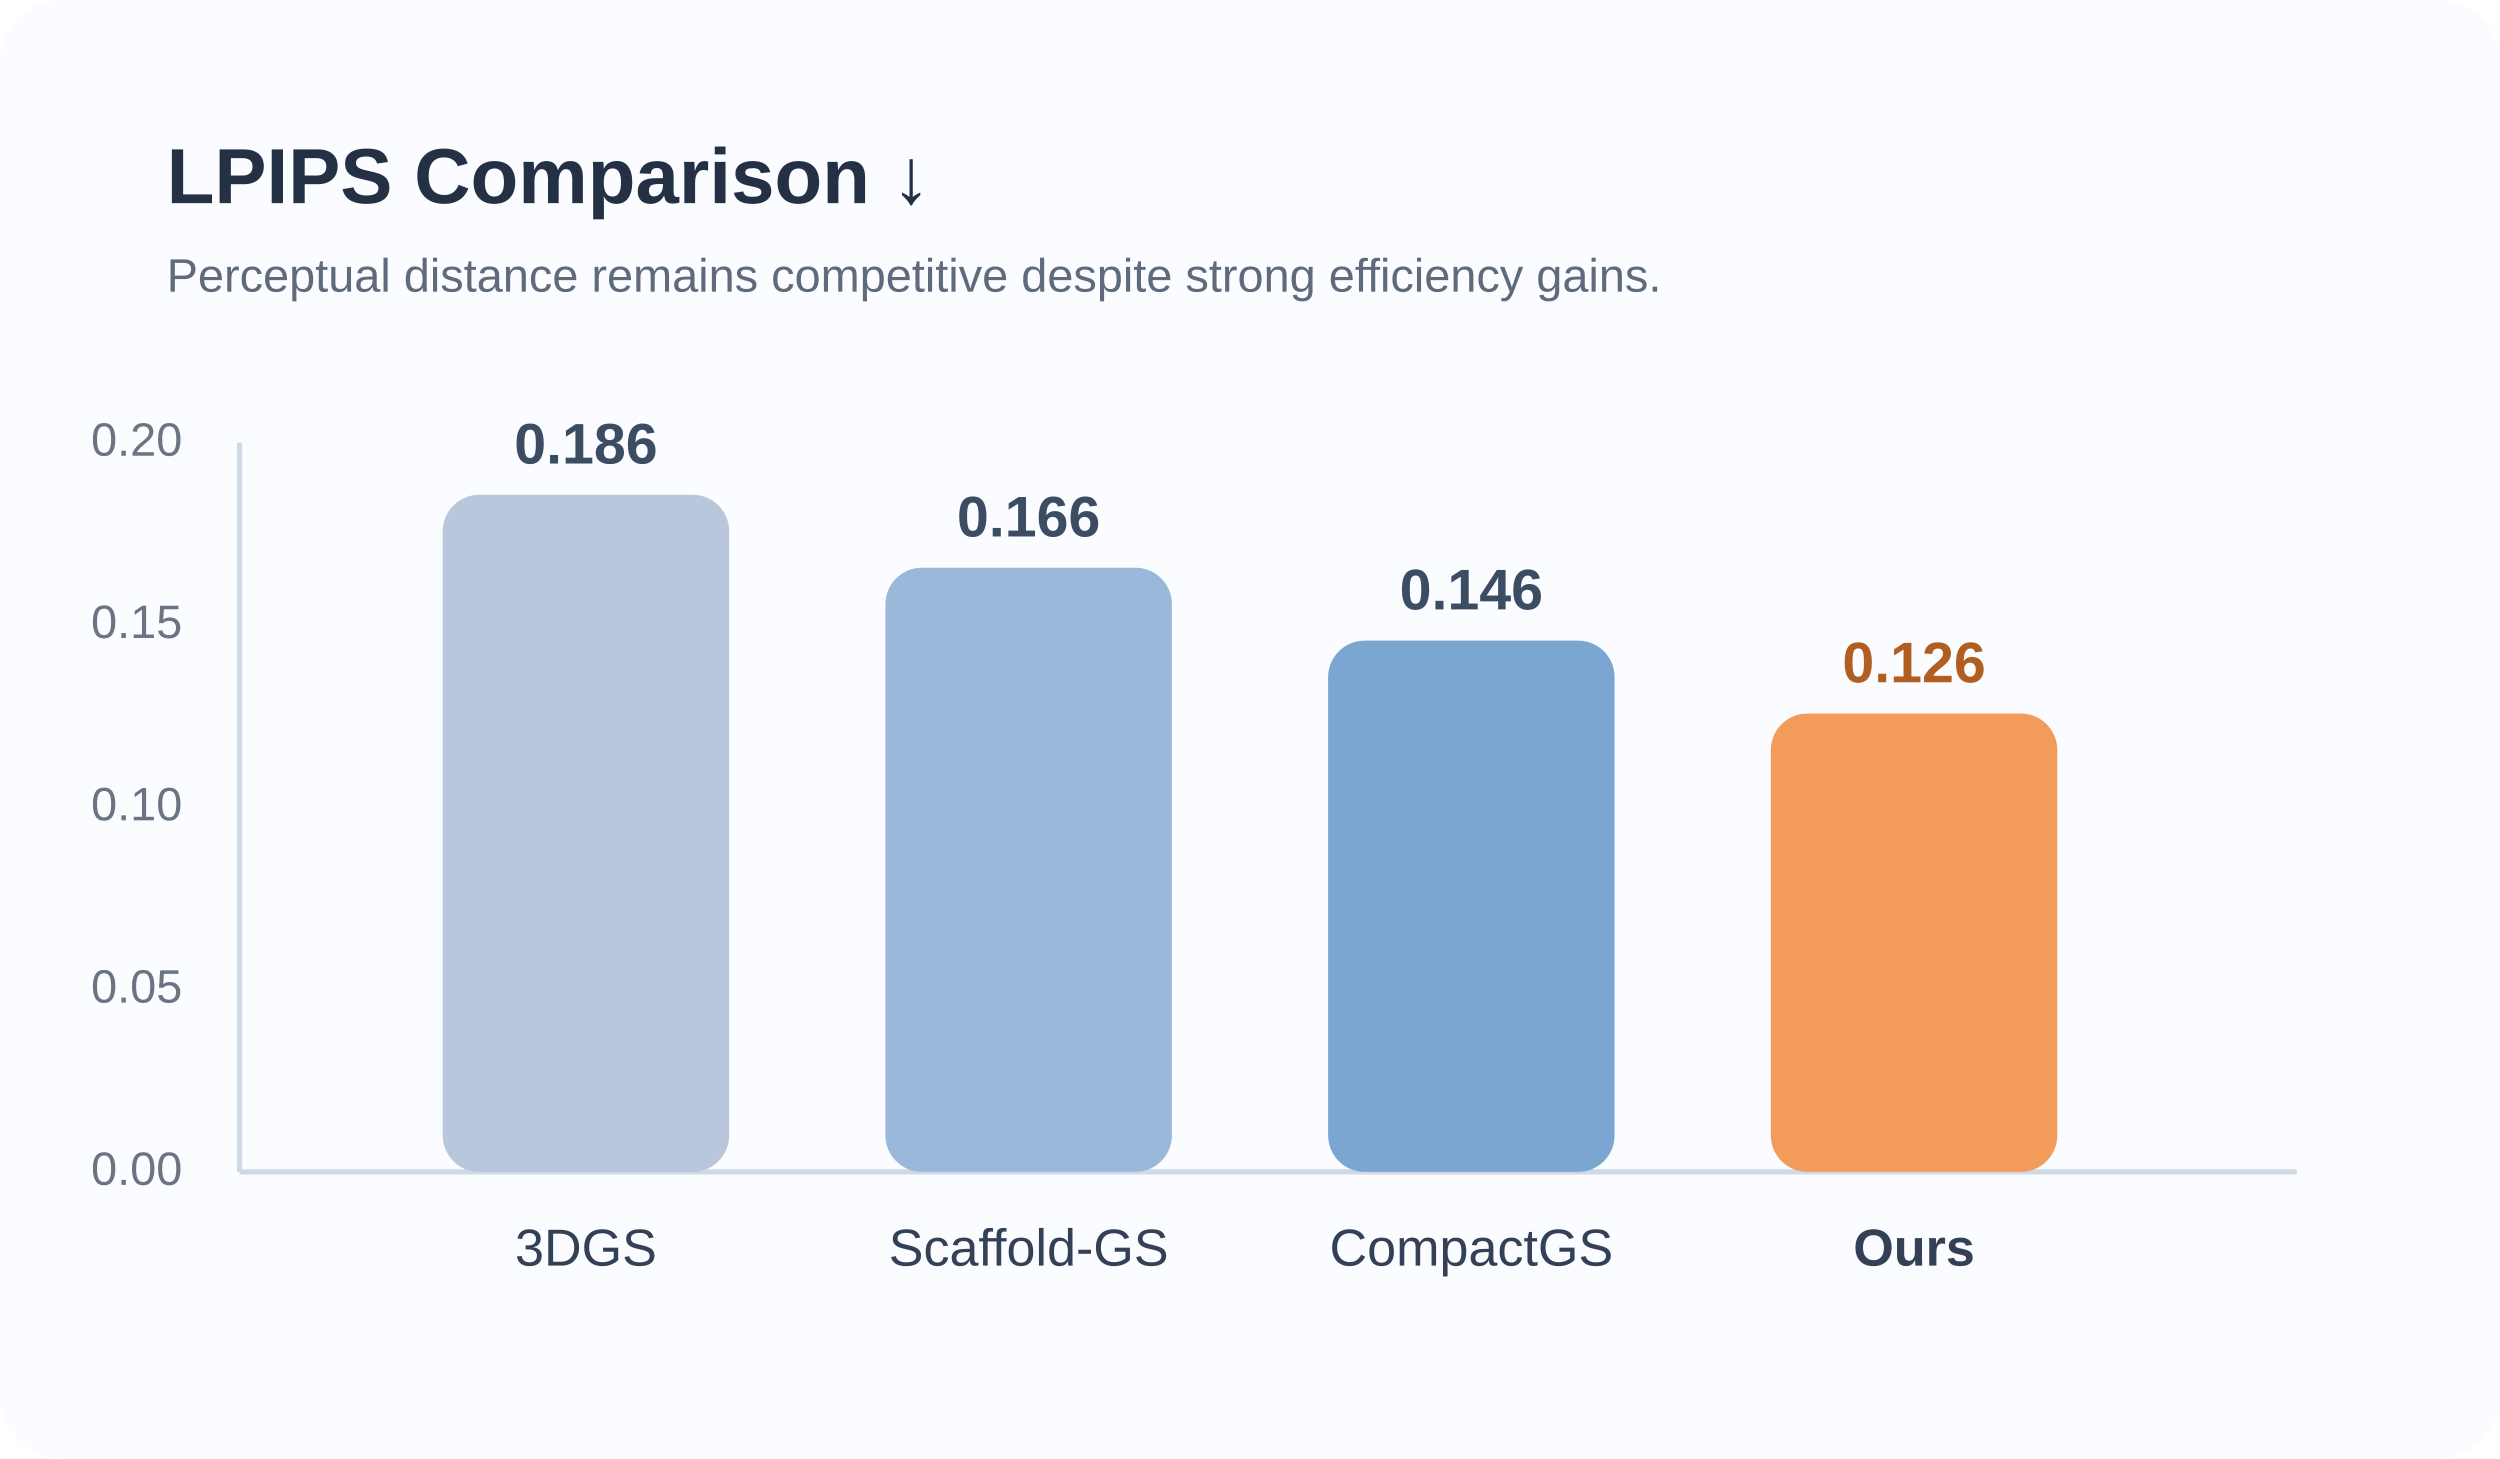
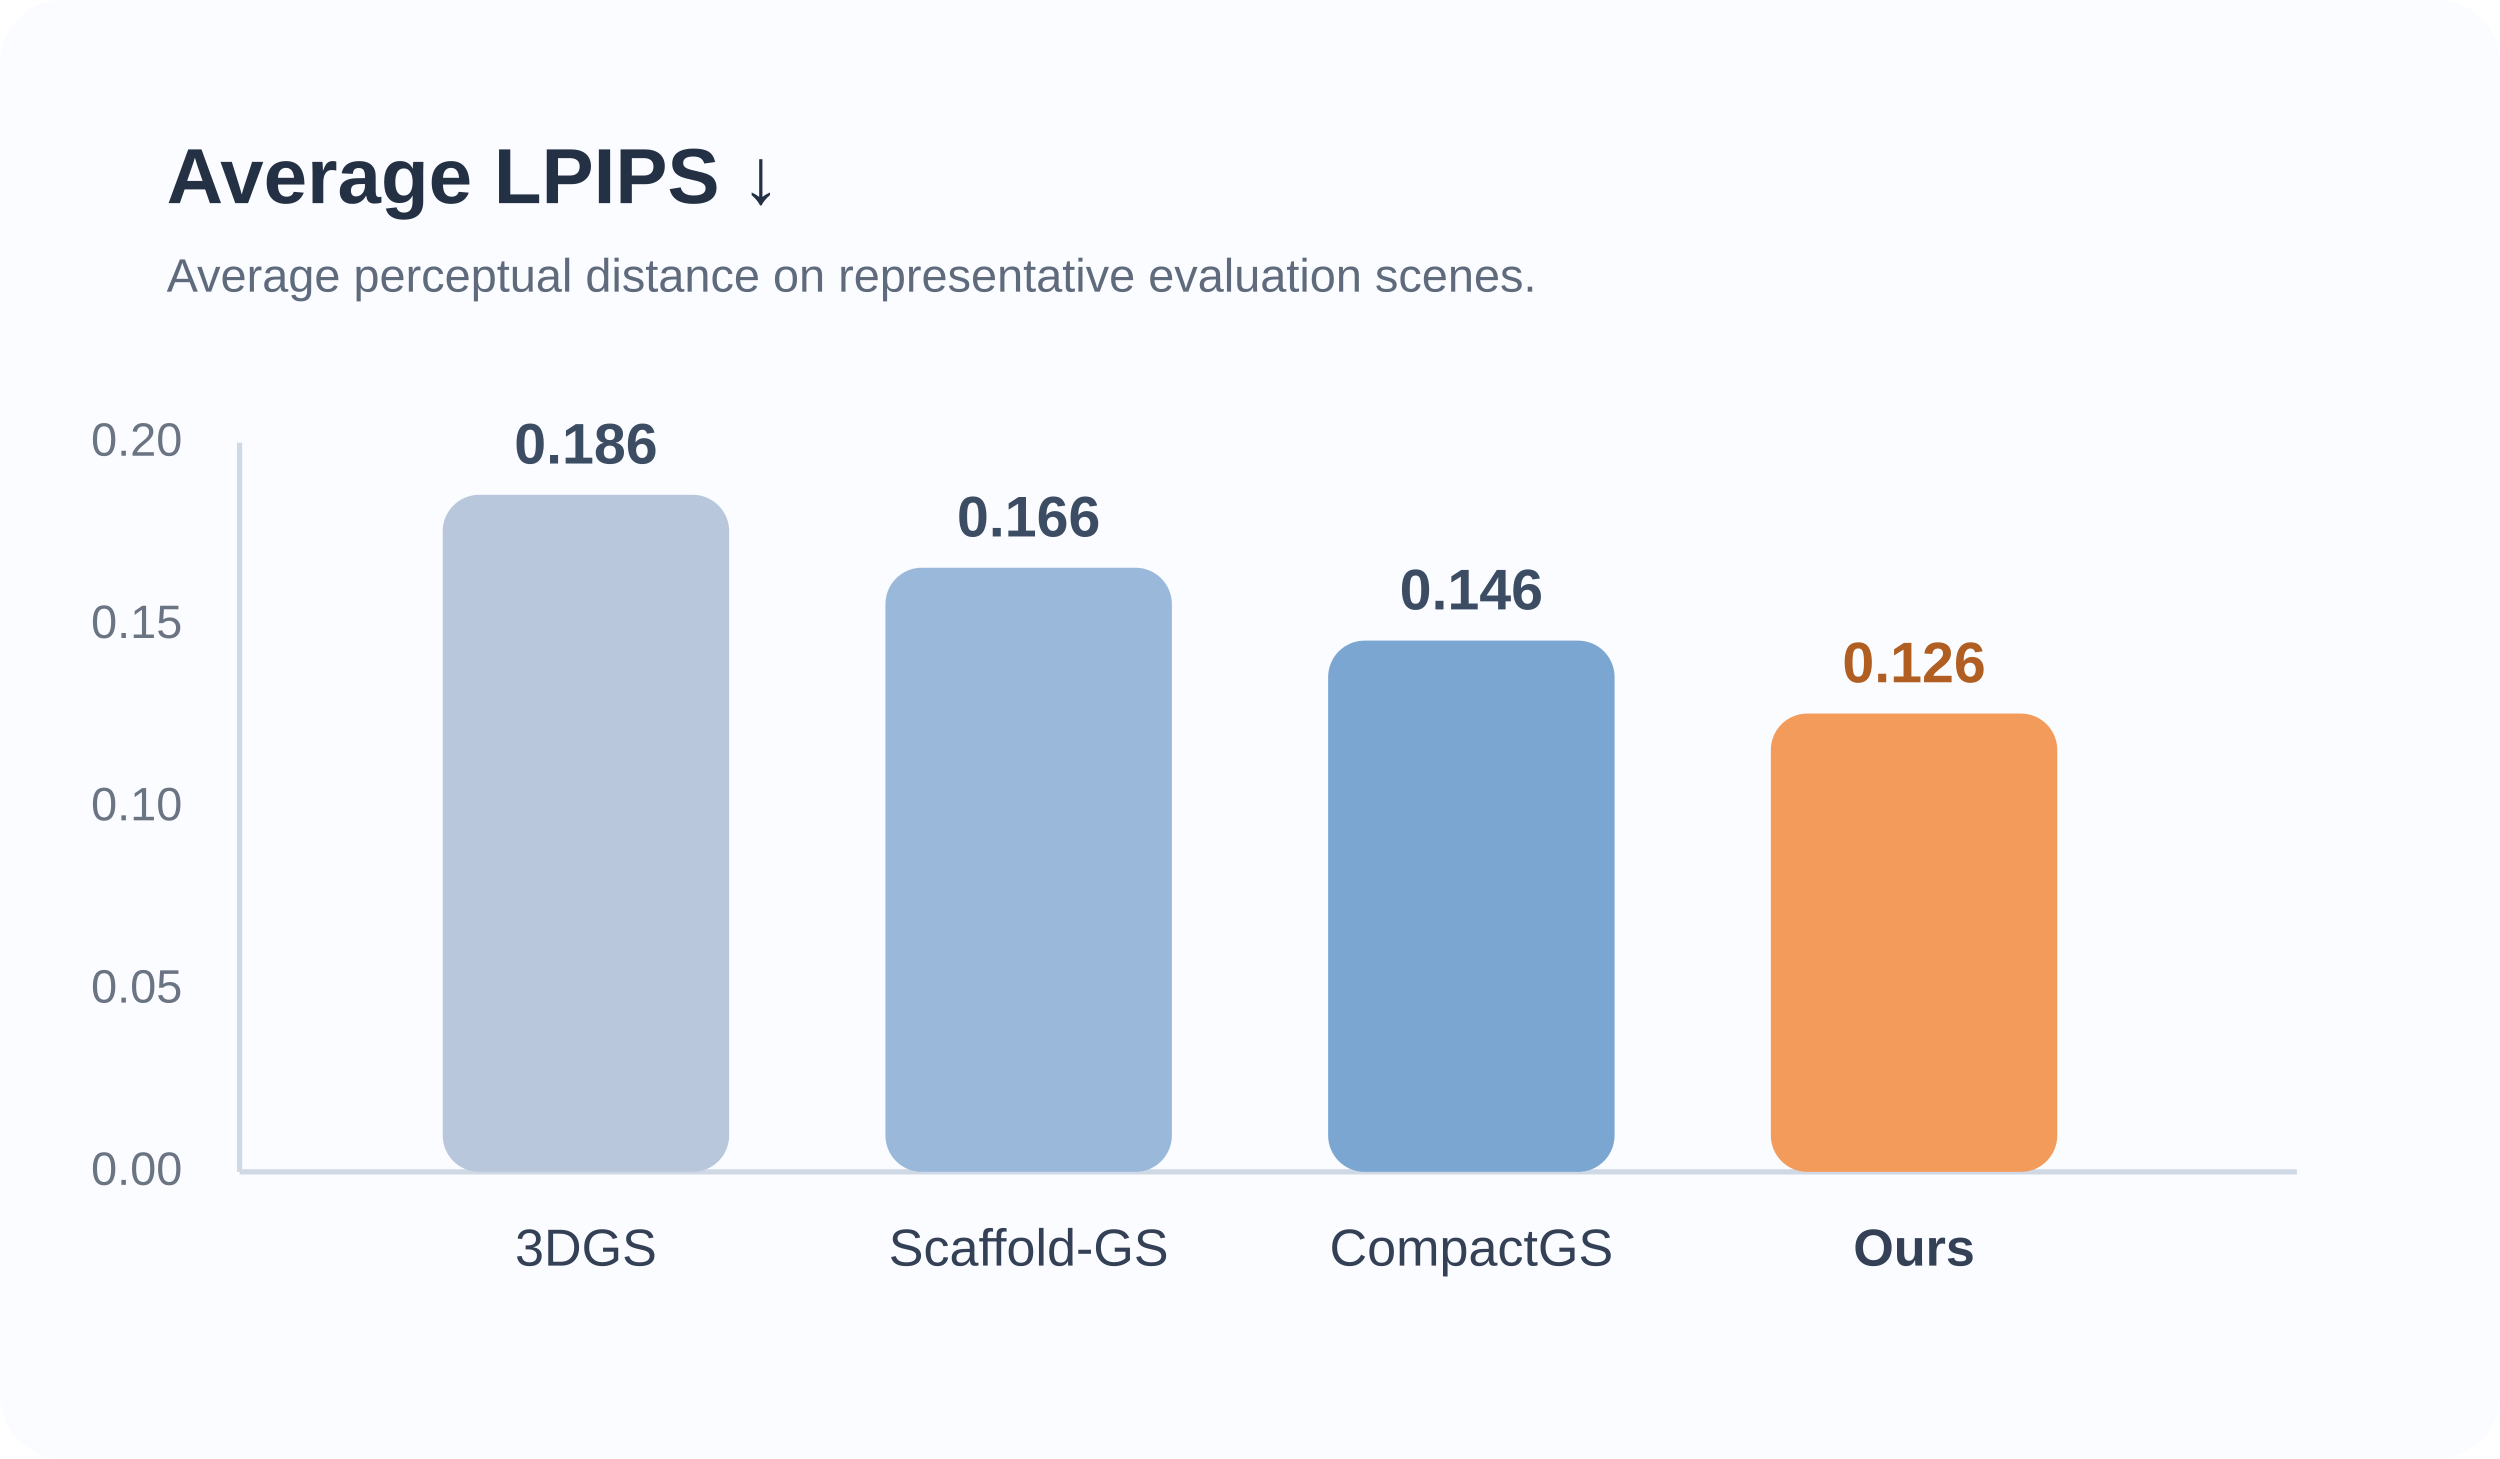
<svg xmlns="http://www.w3.org/2000/svg" width="960" height="560" viewBox="0 0 960 560">
  <rect width="960" height="560" rx="24" fill="#fbfcff" />
-   <text x="64" y="78" font-family="Arial, sans-serif" font-size="30" font-weight="700" fill="#243044">LPIPS Comparison ↓</text>
-   <text x="64" y="112" font-family="Arial, sans-serif" font-size="18" fill="#5f6b7c">Perceptual distance remains competitive despite strong efficiency gains.</text>
+   <text x="64" y="78" font-family="Arial, sans-serif" font-size="30" font-weight="700" fill="#243044">Average LPIPS ↓</text>
+   <text x="64" y="112" font-family="Arial, sans-serif" font-size="18" fill="#5f6b7c">Average perceptual distance on representative evaluation scenes.</text>
  <line x1="92" y1="450" x2="882" y2="450" stroke="#cfd8e5" stroke-width="2" />
  <line x1="92" y1="170" x2="92" y2="450" stroke="#cfd8e5" stroke-width="2" />
  <g font-family="Arial, sans-serif" font-size="18" fill="#6b7482">
    <text x="70" y="455" text-anchor="end">0.00</text>
    <text x="70" y="385" text-anchor="end">0.05</text>
    <text x="70" y="315" text-anchor="end">0.10</text>
    <text x="70" y="245" text-anchor="end">0.15</text>
    <text x="70" y="175" text-anchor="end">0.20</text>
  </g>
  <rect x="170" y="190" width="110" height="260" rx="14" fill="#b9c7dc" />
  <rect x="340" y="218" width="110" height="232" rx="14" fill="#9ab8da" />
  <rect x="510" y="246" width="110" height="204" rx="14" fill="#7aa6d1" />
  <rect x="680" y="274" width="110" height="176" rx="14" fill="#f39b5a" />
  <g font-family="Arial, sans-serif" font-size="22" font-weight="700" text-anchor="middle">
    <text x="225" y="178" fill="#3b4c63">0.186</text>
    <text x="395" y="206" fill="#3b4c63">0.166</text>
    <text x="565" y="234" fill="#3b4c63">0.146</text>
    <text x="735" y="262" fill="#b05e21">0.126</text>
  </g>
  <g font-family="Arial, sans-serif" font-size="20" fill="#334055" text-anchor="middle">
    <text x="225" y="486">3DGS</text>
    <text x="395" y="486">Scaffold-GS</text>
    <text x="565" y="486">CompactGS</text>
    <text x="735" y="486" font-weight="700">Ours</text>
  </g>
</svg>
